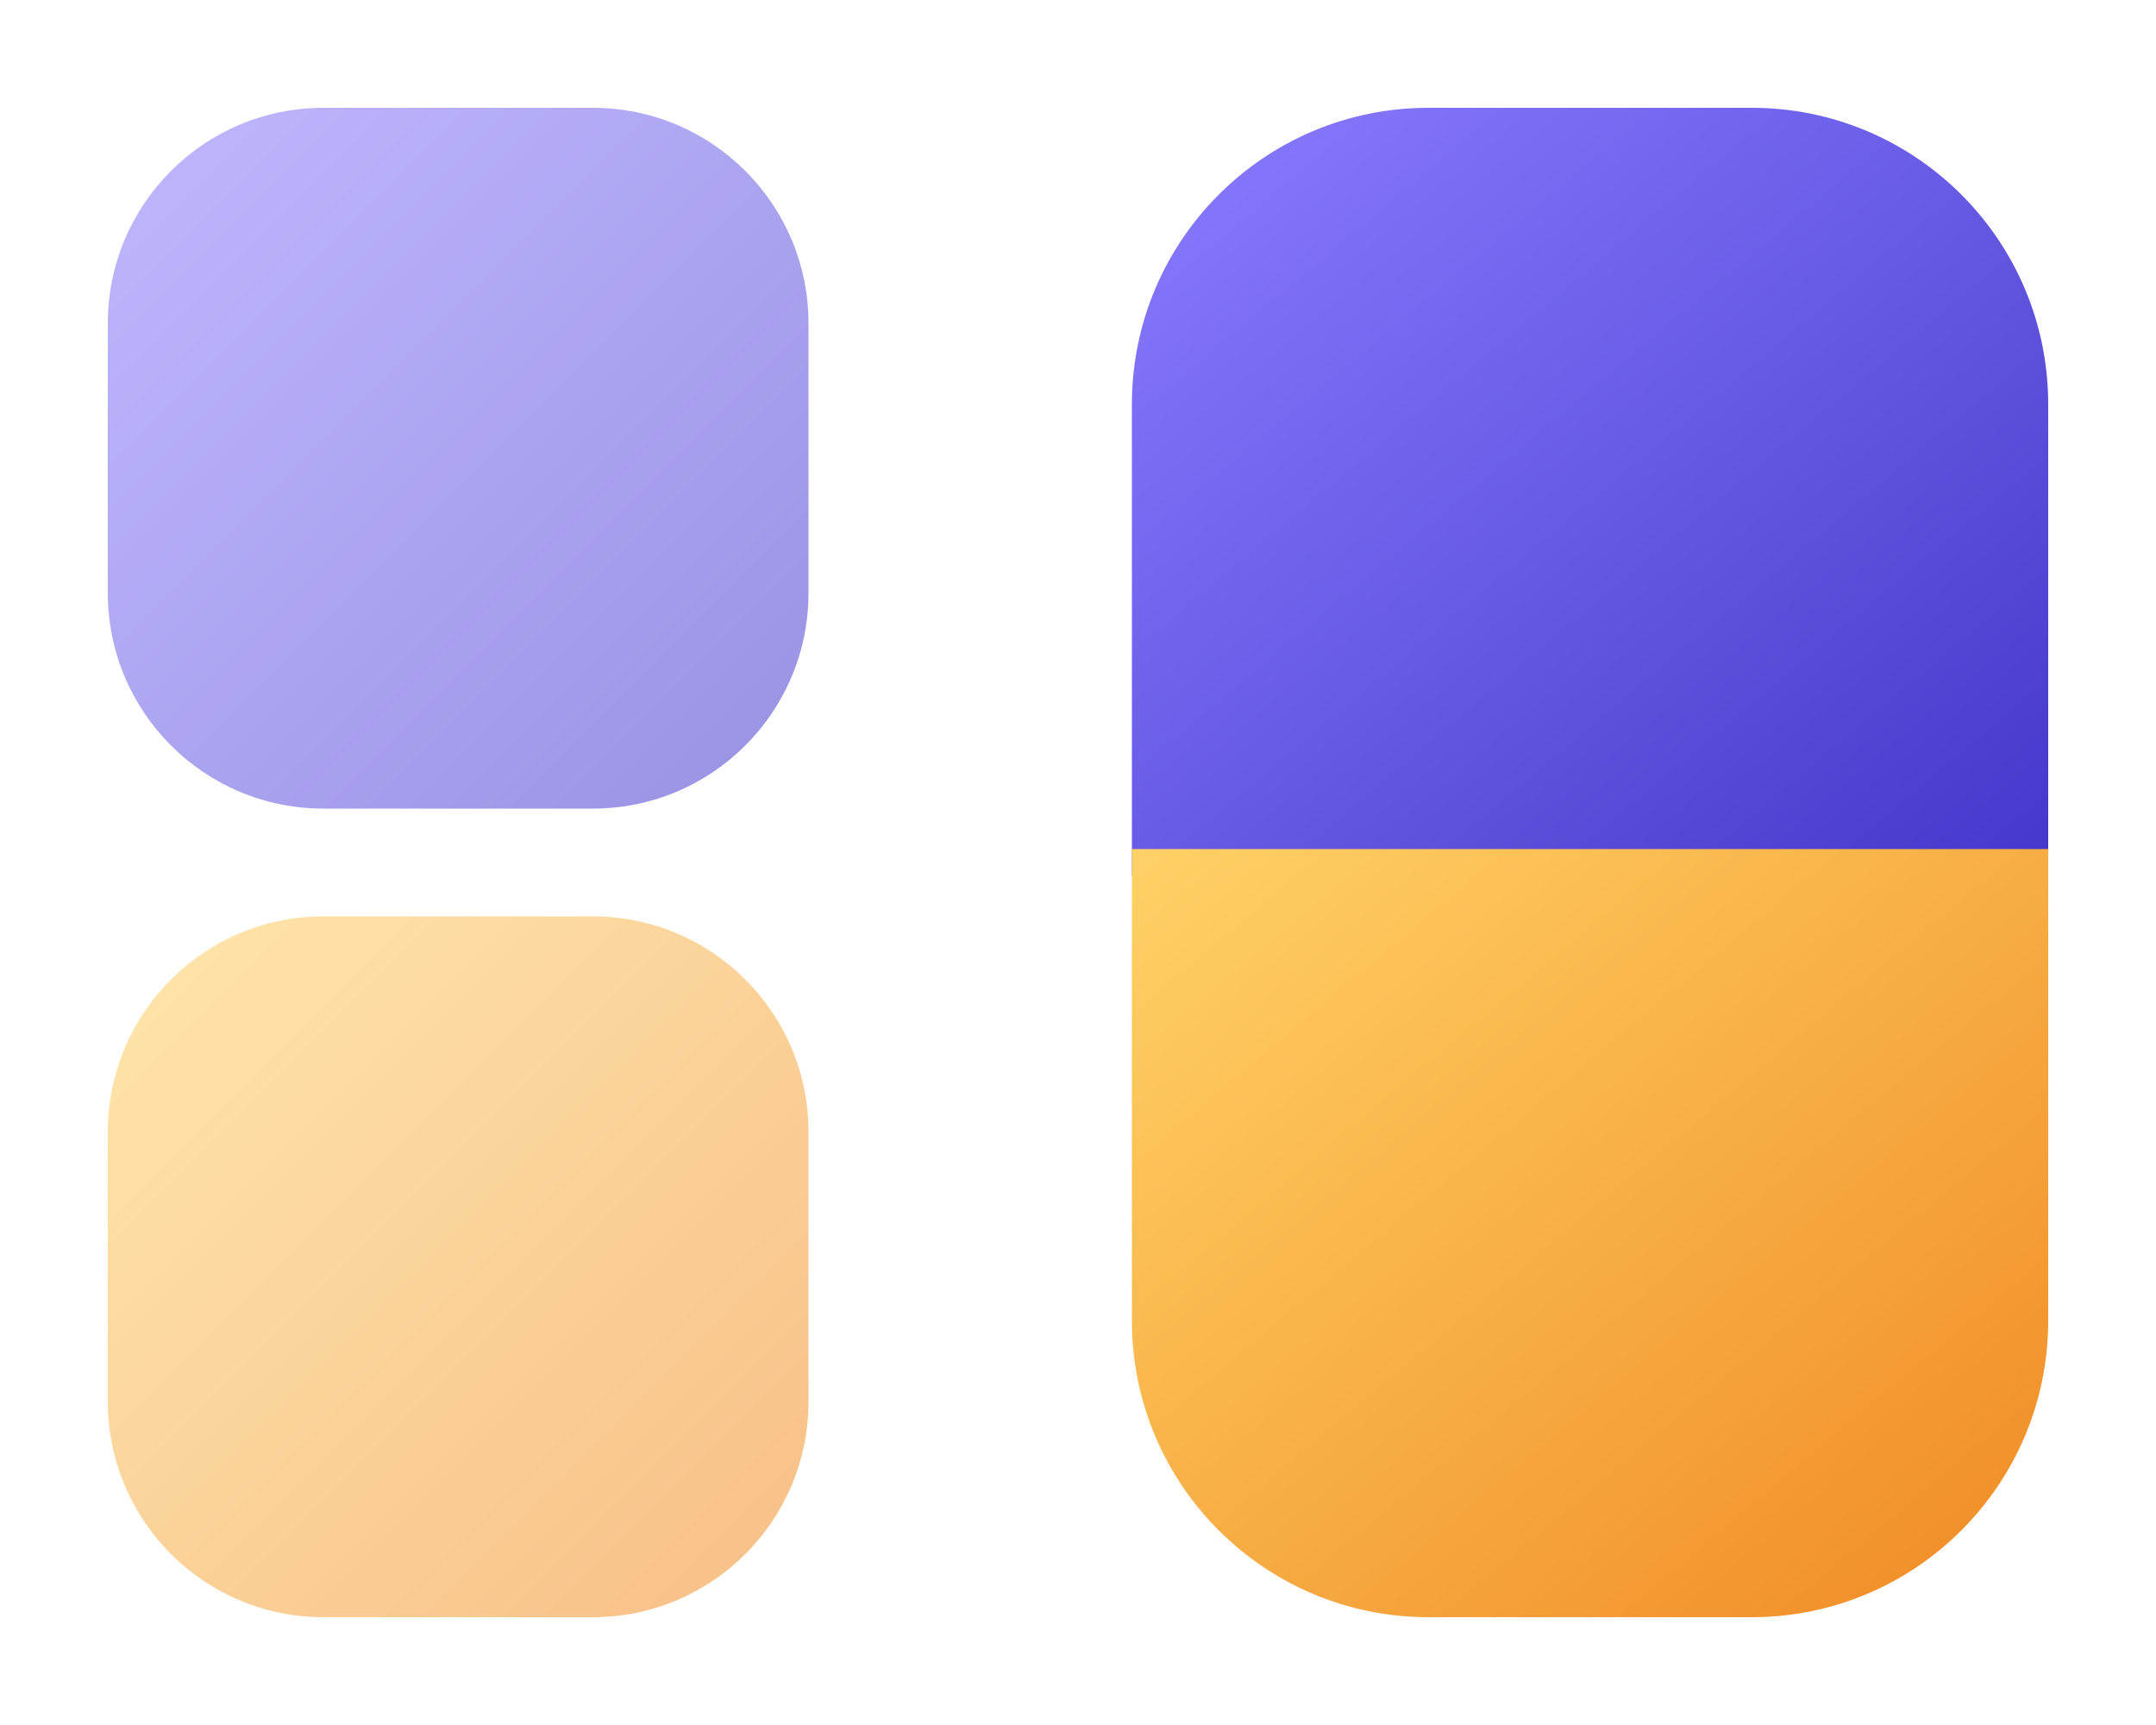
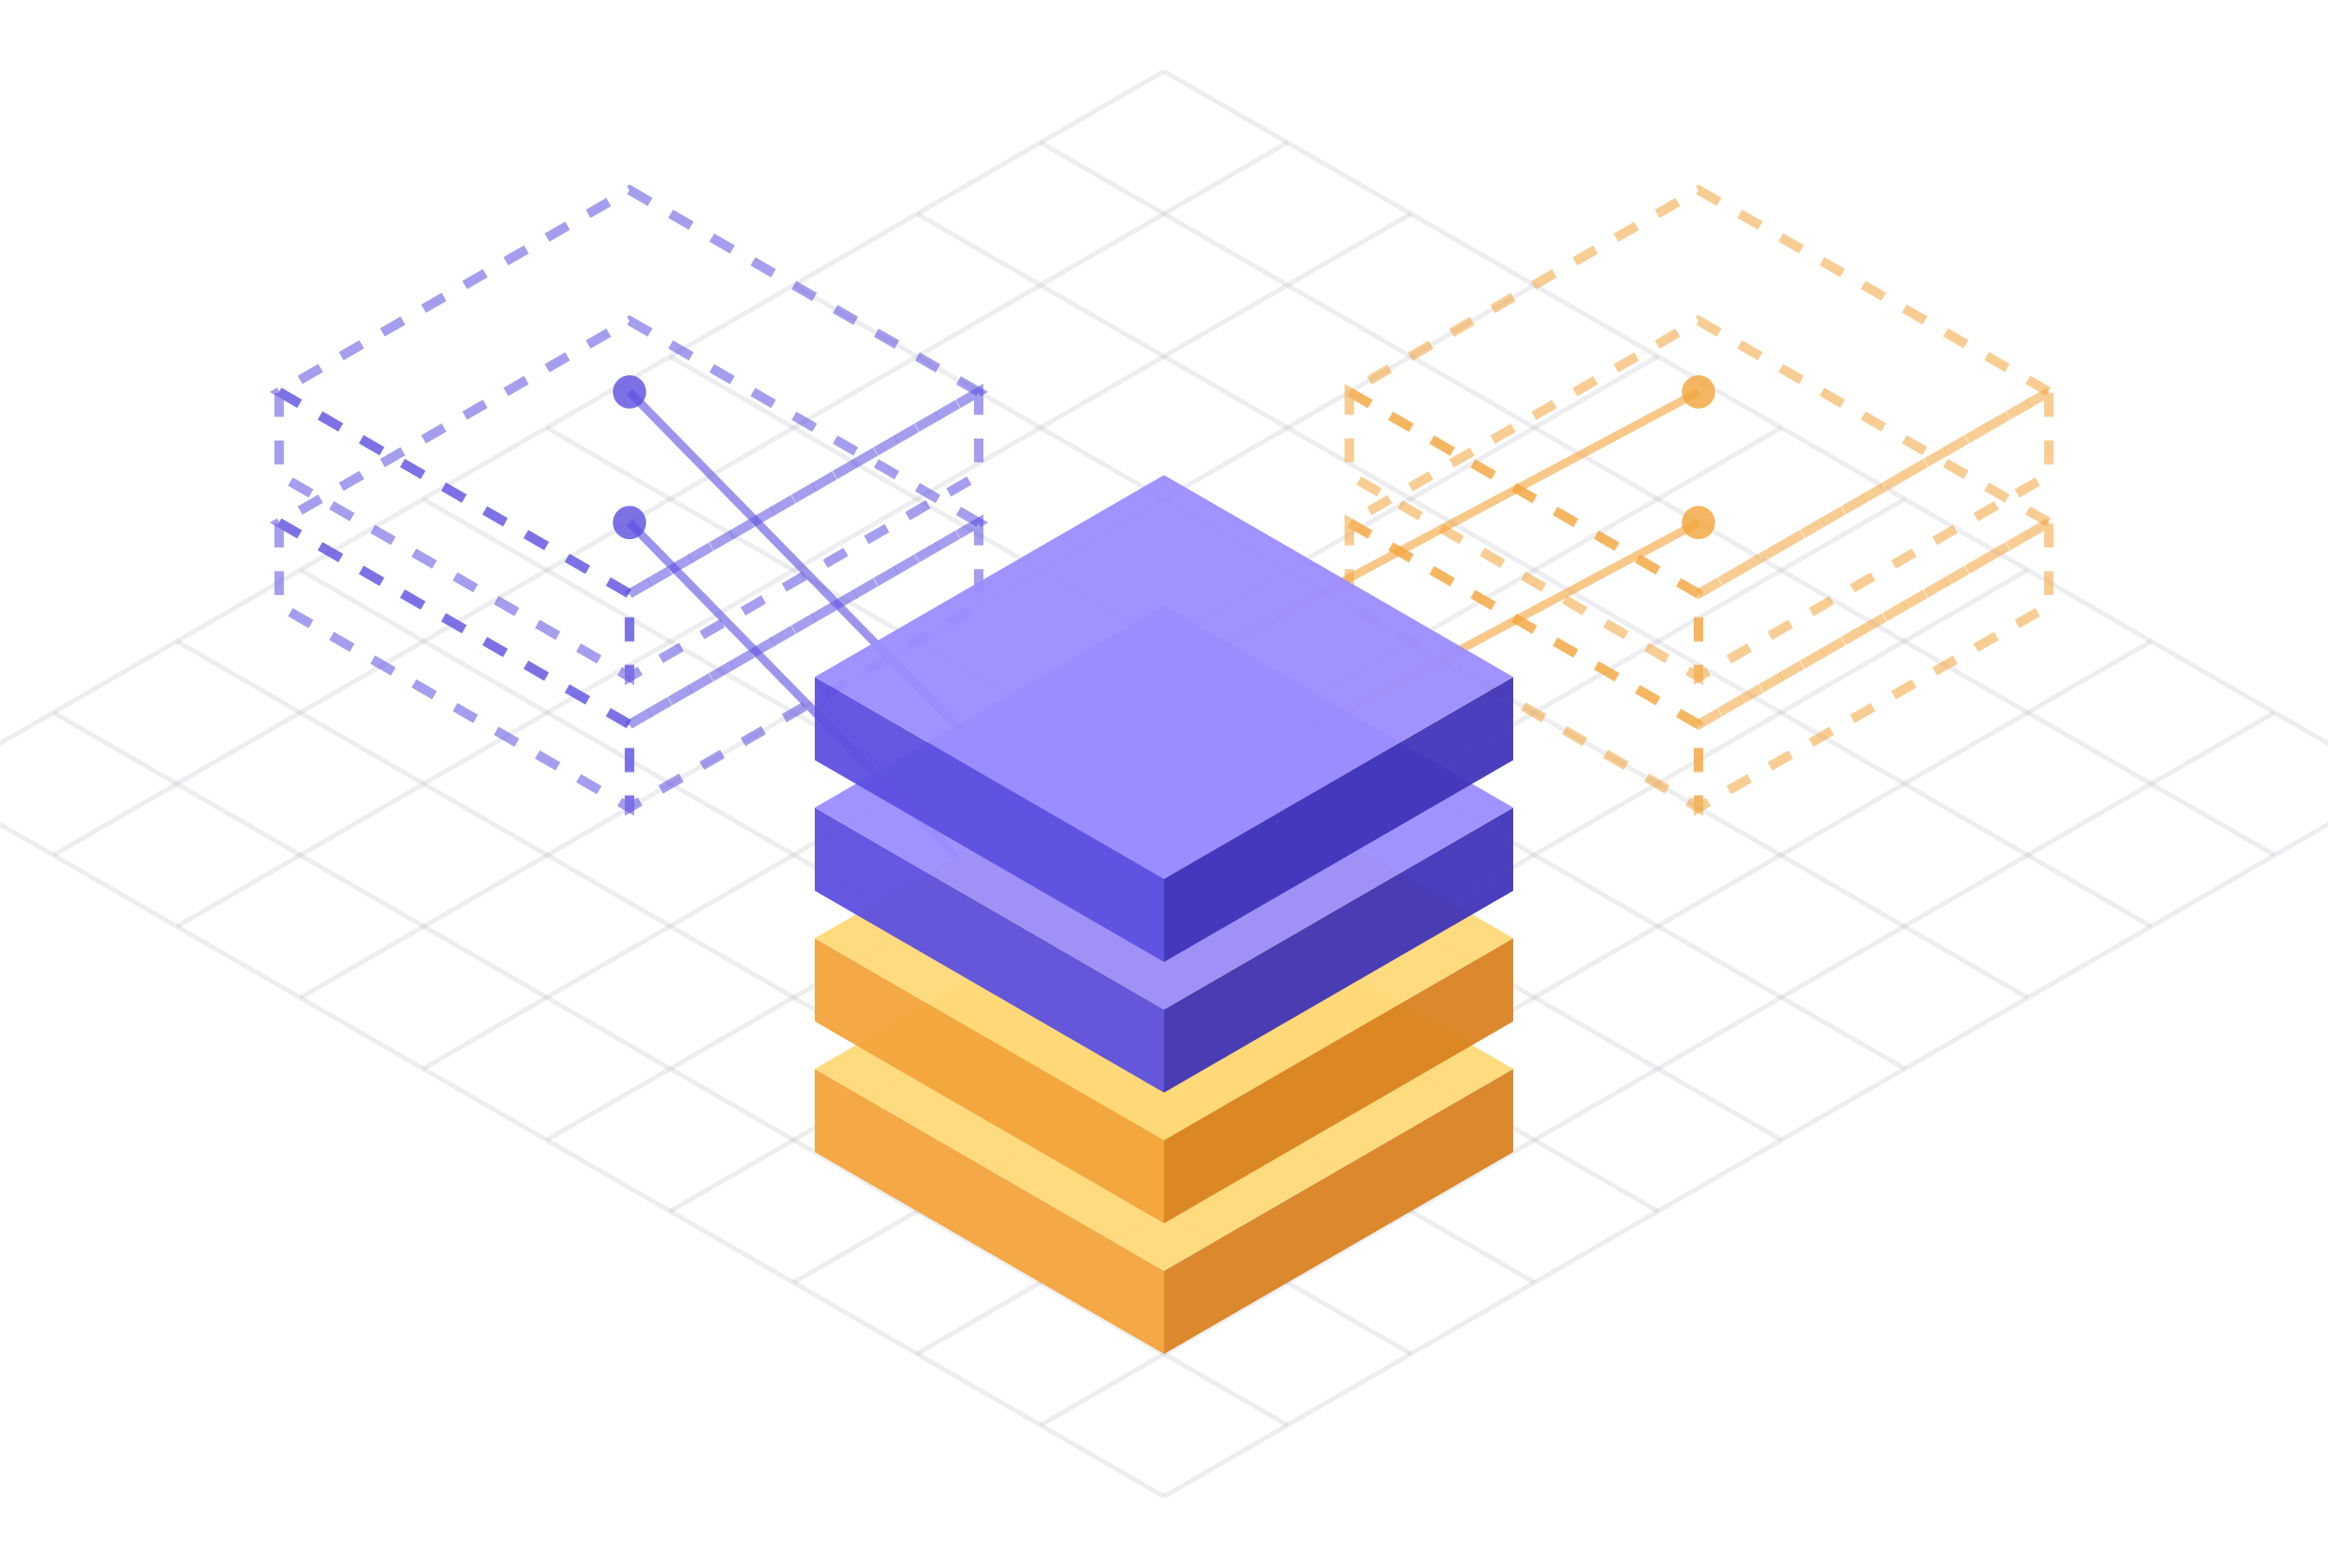
- <svg xmlns="http://www.w3.org/2000/svg" viewBox="0 0 160 128" role="img" aria-label="pq-glue: two blocks, indigo and amber, joined in order into one">
-   <defs>
-     <linearGradient id="indigo" x1="0" y1="0" x2="1" y2="1">
-       <stop offset="0" stop-color="#8b7cff" />
-       <stop offset="1" stop-color="#4338ca" />
-     </linearGradient>
-     <linearGradient id="amber" x1="0" y1="0" x2="1" y2="1">
-       <stop offset="0" stop-color="#ffd166" />
-       <stop offset="1" stop-color="#f08a24" />
-     </linearGradient>
-     <clipPath id="whole">
-       <rect x="84" y="8" width="68" height="112" rx="22" />
-     </clipPath>
-   </defs>
-   <rect x="8" y="8" width="52" height="52" rx="16" fill="url(#indigo)" opacity="0.55" />
-   <rect x="8" y="68" width="52" height="52" rx="16" fill="url(#amber)" opacity="0.55" />
-   <g clip-path="url(#whole)">
-     <rect x="84" y="8" width="68" height="57" fill="url(#indigo)" />
-     <rect x="84" y="63" width="68" height="57" fill="url(#amber)" />
-   </g>
+ <svg xmlns="http://www.w3.org/2000/svg" viewBox="12 52 196 132" role="img" aria-label="pq-glue: two stacks of row groups, drawn in outline, joined in order into one solid stack on an isometric grid" style="color:#6b6f86">
+   <line x1="110.0" y1="58.0" x2="6.1" y2="118.0" stroke="currentColor" stroke-width="0.4" opacity="0.12" />
+   <line x1="110.0" y1="58.0" x2="213.9" y2="118.0" stroke="currentColor" stroke-width="0.4" opacity="0.12" />
+   <line x1="120.4" y1="64.0" x2="16.5" y2="124.0" stroke="currentColor" stroke-width="0.4" opacity="0.12" />
+   <line x1="99.6" y1="64.0" x2="203.5" y2="124.0" stroke="currentColor" stroke-width="0.4" opacity="0.12" />
+   <line x1="130.8" y1="70.0" x2="26.9" y2="130.0" stroke="currentColor" stroke-width="0.4" opacity="0.12" />
+   <line x1="89.2" y1="70.0" x2="193.1" y2="130.0" stroke="currentColor" stroke-width="0.4" opacity="0.12" />
+   <line x1="141.2" y1="76.0" x2="37.3" y2="136.0" stroke="currentColor" stroke-width="0.4" opacity="0.12" />
+   <line x1="78.8" y1="76.0" x2="182.7" y2="136.0" stroke="currentColor" stroke-width="0.4" opacity="0.12" />
+   <line x1="151.6" y1="82.0" x2="47.6" y2="142.0" stroke="currentColor" stroke-width="0.4" opacity="0.12" />
+   <line x1="68.4" y1="82.0" x2="172.4" y2="142.0" stroke="currentColor" stroke-width="0.4" opacity="0.12" />
+   <line x1="162.0" y1="88.0" x2="58.0" y2="148.0" stroke="currentColor" stroke-width="0.4" opacity="0.12" />
+   <line x1="58.0" y1="88.0" x2="162.0" y2="148.0" stroke="currentColor" stroke-width="0.4" opacity="0.12" />
+   <line x1="172.4" y1="94.0" x2="68.4" y2="154.0" stroke="currentColor" stroke-width="0.4" opacity="0.12" />
+   <line x1="47.6" y1="94.0" x2="151.6" y2="154.0" stroke="currentColor" stroke-width="0.4" opacity="0.12" />
+   <line x1="182.7" y1="100.0" x2="78.8" y2="160.0" stroke="currentColor" stroke-width="0.4" opacity="0.12" />
+   <line x1="37.3" y1="100.0" x2="141.2" y2="160.0" stroke="currentColor" stroke-width="0.4" opacity="0.12" />
+   <line x1="193.1" y1="106.0" x2="89.2" y2="166.0" stroke="currentColor" stroke-width="0.4" opacity="0.12" />
+   <line x1="26.9" y1="106.0" x2="130.8" y2="166.0" stroke="currentColor" stroke-width="0.4" opacity="0.12" />
+   <line x1="203.5" y1="112.0" x2="99.6" y2="172.0" stroke="currentColor" stroke-width="0.4" opacity="0.12" />
+   <line x1="16.5" y1="112.0" x2="120.4" y2="172.0" stroke="currentColor" stroke-width="0.4" opacity="0.12" />
+   <line x1="213.9" y1="118.0" x2="110.0" y2="178.0" stroke="currentColor" stroke-width="0.4" opacity="0.12" />
+   <line x1="6.1" y1="118.0" x2="110.0" y2="178.0" stroke="currentColor" stroke-width="0.4" opacity="0.12" />
+   <polygon points="65.0,79.0 94.4,96.0 65.0,113.0 35.5,96.0" fill="none" stroke="#5b4fe0" stroke-width="0.8" stroke-dasharray="2 2" opacity="0.55" />
+   <polygon points="35.5,96.0 65.0,113.0 65.0,120.0 35.5,103.0" fill="none" stroke="#5b4fe0" stroke-width="0.8" stroke-dasharray="2 2" opacity="0.55" />
+   <polygon points="94.4,96.0 65.0,113.0 65.0,120.0 94.4,103.0" fill="none" stroke="#5b4fe0" stroke-width="0.8" stroke-dasharray="2 2" opacity="0.55" />
+   <polygon points="65.0,68.0 94.4,85.0 65.0,102.0 35.5,85.0" fill="none" stroke="#5b4fe0" stroke-width="0.8" stroke-dasharray="2 2" opacity="0.55" />
+   <polygon points="35.5,85.0 65.0,102.0 65.0,109.0 35.5,92.0" fill="none" stroke="#5b4fe0" stroke-width="0.8" stroke-dasharray="2 2" opacity="0.55" />
+   <polygon points="94.4,85.0 65.0,102.0 65.0,109.0 94.4,92.0" fill="none" stroke="#5b4fe0" stroke-width="0.8" stroke-dasharray="2 2" opacity="0.55" />
+   <polygon points="155.0,79.0 184.5,96.0 155.0,113.0 125.6,96.0" fill="none" stroke="#f3a43a" stroke-width="0.8" stroke-dasharray="2 2" opacity="0.55" />
+   <polygon points="125.6,96.0 155.0,113.0 155.0,120.0 125.6,103.0" fill="none" stroke="#f3a43a" stroke-width="0.8" stroke-dasharray="2 2" opacity="0.55" />
+   <polygon points="184.5,96.0 155.0,113.0 155.0,120.0 184.5,103.0" fill="none" stroke="#f3a43a" stroke-width="0.8" stroke-dasharray="2 2" opacity="0.55" />
+   <polygon points="155.0,68.0 184.5,85.0 155.0,102.0 125.6,85.0" fill="none" stroke="#f3a43a" stroke-width="0.8" stroke-dasharray="2 2" opacity="0.55" />
+   <polygon points="125.6,85.0 155.0,102.0 155.0,109.0 125.6,92.0" fill="none" stroke="#f3a43a" stroke-width="0.8" stroke-dasharray="2 2" opacity="0.55" />
+   <polygon points="184.5,85.0 155.0,102.0 155.0,109.0 184.5,92.0" fill="none" stroke="#f3a43a" stroke-width="0.8" stroke-dasharray="2 2" opacity="0.55" />
+   <line x1="65.0" y1="96.0" x2="110.0" y2="142.0" stroke="#5b4fe0" stroke-width="0.7" opacity="0.6" />
+   <circle cx="65.0" cy="96.0" r="1.4" fill="#5b4fe0" opacity="0.8" />
+   <line x1="65.0" y1="85.0" x2="110.0" y2="131.0" stroke="#5b4fe0" stroke-width="0.7" opacity="0.6" />
+   <circle cx="65.0" cy="85.0" r="1.4" fill="#5b4fe0" opacity="0.8" />
+   <line x1="155.0" y1="96.0" x2="110.0" y2="120.0" stroke="#f3a43a" stroke-width="0.7" opacity="0.6" />
+   <circle cx="155.0" cy="96.0" r="1.4" fill="#f3a43a" opacity="0.8" />
+   <line x1="155.0" y1="85.0" x2="110.0" y2="109.0" stroke="#f3a43a" stroke-width="0.7" opacity="0.6" />
+   <circle cx="155.0" cy="85.0" r="1.4" fill="#f3a43a" opacity="0.8" />
+   <polygon points="139.4,142.0 110.0,159.0 110.0,166.0 139.4,149.0" fill="#d9821f" opacity="0.94" />
+   <polygon points="80.6,142.0 110.0,159.0 110.0,166.0 80.6,149.0" fill="#f3a43a" opacity="0.94" />
+   <polygon points="110.0,125.0 139.4,142.0 110.0,159.0 80.6,142.0" fill="#ffd977" opacity="0.94" />
+   <polygon points="139.4,131.0 110.0,148.0 110.0,155.0 139.4,138.0" fill="#d9821f" opacity="0.94" />
+   <polygon points="80.6,131.0 110.0,148.0 110.0,155.0 80.6,138.0" fill="#f3a43a" opacity="0.94" />
+   <polygon points="110.0,114.0 139.4,131.0 110.0,148.0 80.6,131.0" fill="#ffd977" opacity="0.94" />
+   <polygon points="139.4,120.0 110.0,137.0 110.0,144.0 139.4,127.0" fill="#3f33b8" opacity="0.94" />
+   <polygon points="80.6,120.0 110.0,137.0 110.0,144.0 80.6,127.0" fill="#5b4fe0" opacity="0.94" />
+   <polygon points="110.0,103.0 139.4,120.0 110.0,137.0 80.6,120.0" fill="#9a8cff" opacity="0.94" />
+   <polygon points="139.4,109.0 110.0,126.0 110.0,133.0 139.4,116.0" fill="#3f33b8" opacity="0.94" />
+   <polygon points="80.6,109.0 110.0,126.0 110.0,133.0 80.6,116.0" fill="#5b4fe0" opacity="0.94" />
+   <polygon points="110.0,92.0 139.4,109.0 110.0,126.0 80.6,109.0" fill="#9a8cff" opacity="0.94" />
</svg>
